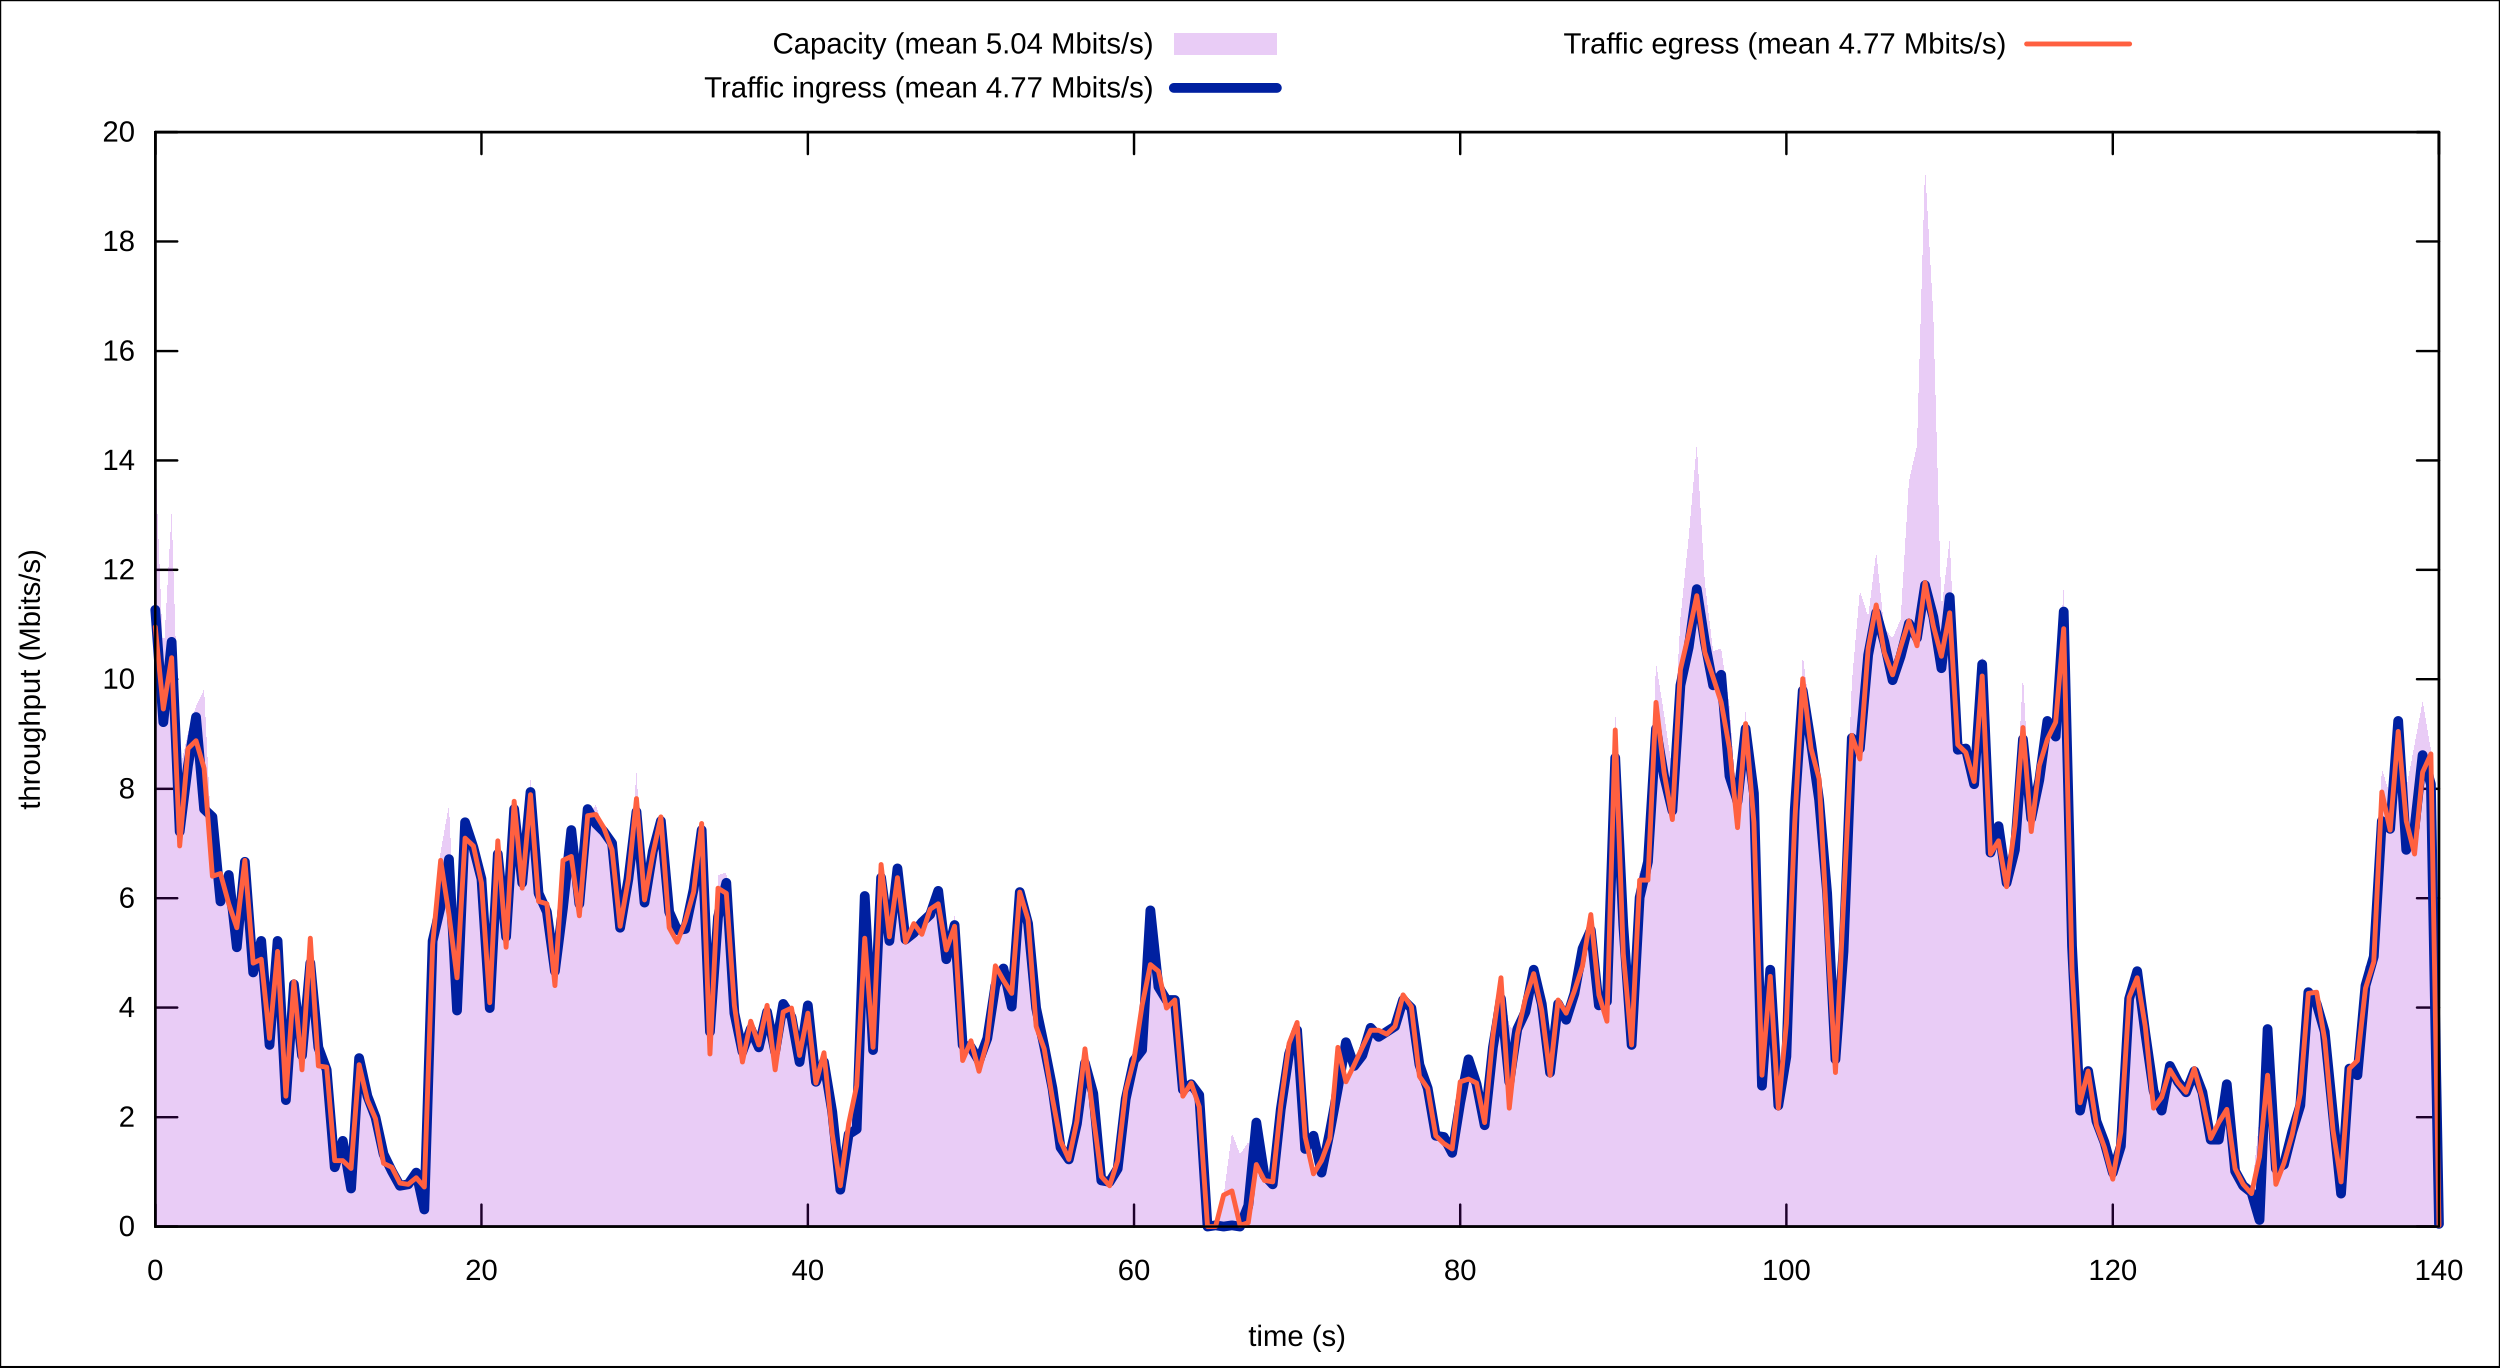
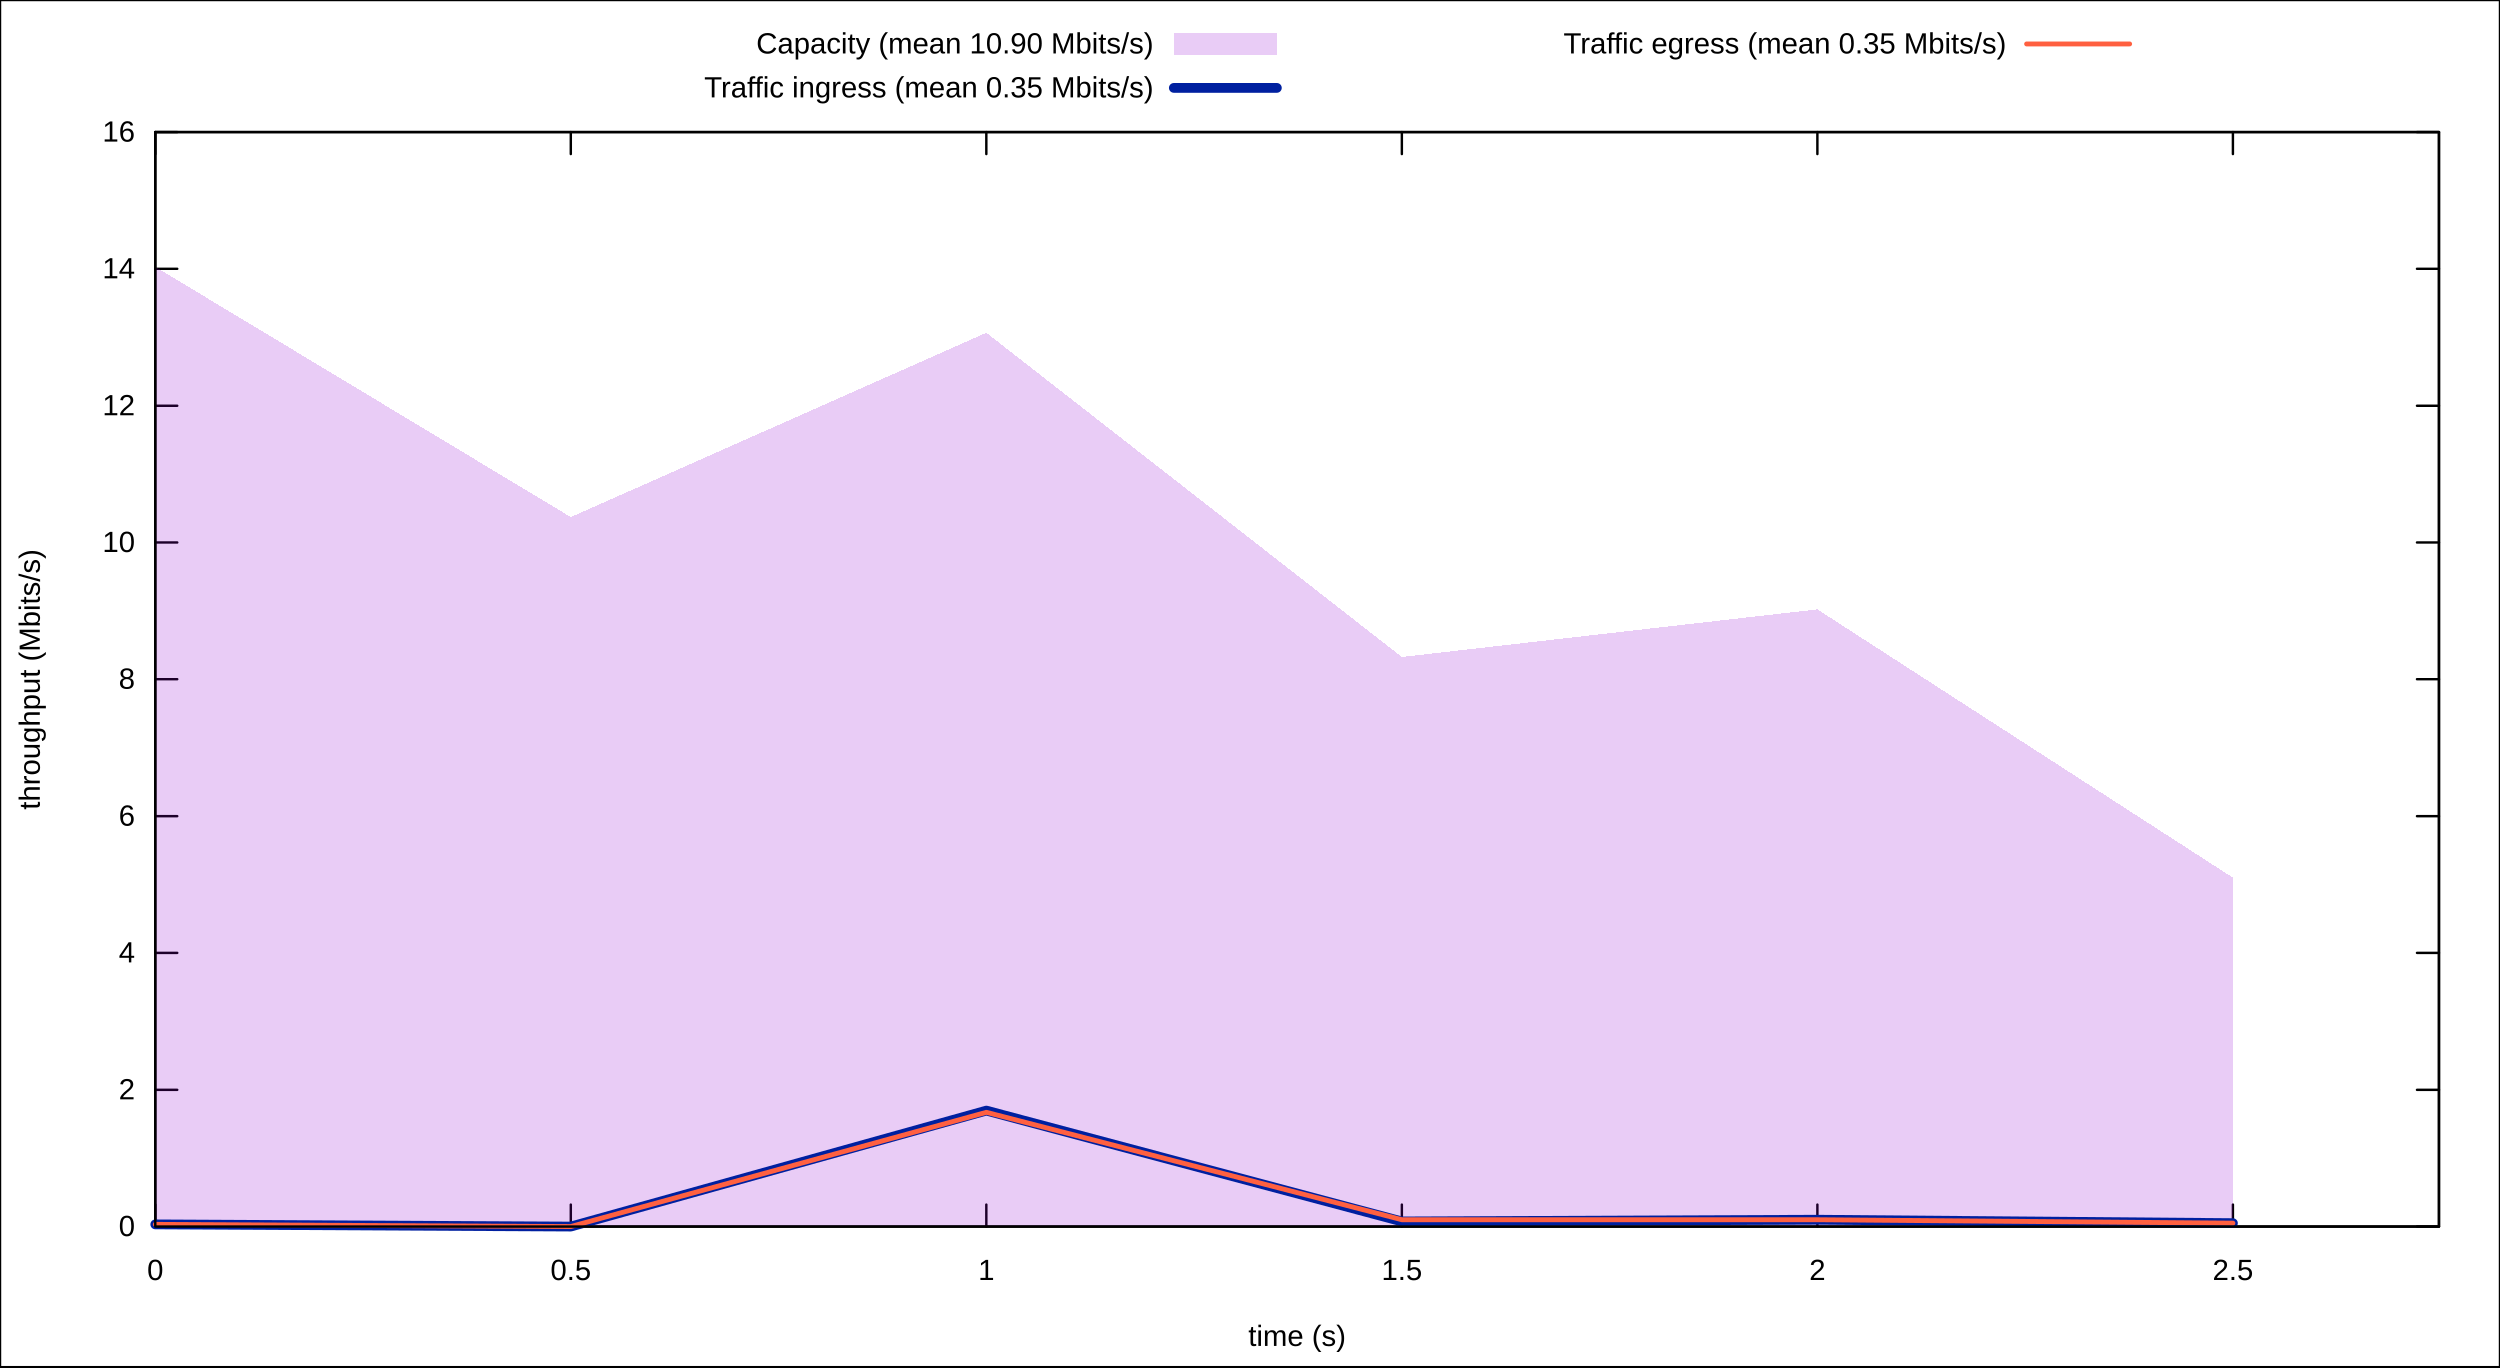
<svg xmlns="http://www.w3.org/2000/svg" xmlns:xlink="http://www.w3.org/1999/xlink" width="1024" height="560" viewBox="0 0 1024 560">
  <rect x="0" y="0" width="1024" height="560" fill="#ffffff" stroke="black" stroke-width="1" />
  <g id="gnuplot_canvas">
    <defs>
      <circle id="gpDot" r="0.5" stroke-width="0.5" />
      <path id="gpPt0" stroke-width="0.222" stroke="currentColor" d="M-1,0 h2 M0,-1 v2" />
      <path id="gpPt1" stroke-width="0.222" stroke="currentColor" d="M-1,-1 L1,1 M1,-1 L-1,1" />
      <path id="gpPt2" stroke-width="0.222" stroke="currentColor" d="M-1,0 L1,0 M0,-1 L0,1 M-1,-1 L1,1 M-1,1 L1,-1" />
      <rect id="gpPt3" stroke-width="0.222" stroke="currentColor" x="-1" y="-1" width="2" height="2" />
      <rect id="gpPt4" stroke-width="0.222" stroke="currentColor" fill="currentColor" x="-1" y="-1" width="2" height="2" />
      <circle id="gpPt5" stroke-width="0.222" stroke="currentColor" cx="0" cy="0" r="1" />
      <use xlink:href="#gpPt5" id="gpPt6" fill="currentColor" stroke="none" />
      <path id="gpPt7" stroke-width="0.222" stroke="currentColor" d="M0,-1.33 L-1.33,0.67 L1.33,0.67 z" />
      <use xlink:href="#gpPt7" id="gpPt8" fill="currentColor" stroke="none" />
      <use xlink:href="#gpPt7" id="gpPt9" stroke="currentColor" transform="rotate(180)" />
      <use xlink:href="#gpPt9" id="gpPt10" fill="currentColor" stroke="none" />
      <use xlink:href="#gpPt3" id="gpPt11" stroke="currentColor" transform="rotate(45)" />
      <use xlink:href="#gpPt11" id="gpPt12" fill="currentColor" stroke="none" />
      <path id="gpPt13" stroke-width="0.222" stroke="currentColor" d="M0,1.330 L1.265,0.411 L0.782,-1.067 L-0.782,-1.076 L-1.265,0.411 z" />
      <use xlink:href="#gpPt13" id="gpPt14" fill="currentColor" stroke="none" />
      <filter id="textbox" filterUnits="objectBoundingBox" x="0" y="0" height="1" width="1">
        <feFlood flood-color="white" flood-opacity="1" result="bgnd" />
        <feComposite in="SourceGraphic" in2="bgnd" operator="atop" />
      </filter>
      <filter id="greybox" filterUnits="objectBoundingBox" x="0" y="0" height="1" width="1">
        <feFlood flood-color="lightgrey" flood-opacity="1" result="grey" />
        <feComposite in="SourceGraphic" in2="grey" operator="atop" />
      </filter>
    </defs>
    <g fill="none" color="white" stroke="currentColor" stroke-width="1.00" stroke-linecap="round" stroke-linejoin="round">
</g>
    <g fill="none" color="black" stroke="currentColor" stroke-width="1.00" stroke-linecap="round" stroke-linejoin="round">
      <path stroke="black" d="M63.6,502.4 L72.6,502.4 M999.0,502.4 L990.0,502.4  " />
      <g transform="translate(55.3,506.3)" stroke="none" fill="black" font-family="Arial" font-size="12.00" text-anchor="end">
        <text>
          <tspan font-family="Arial"> 0</tspan>
        </text>
      </g>
    </g>
    <g fill="none" color="black" stroke="currentColor" stroke-width="1.00" stroke-linecap="round" stroke-linejoin="round">
-       <path stroke="black" d="M63.6,457.6 L72.6,457.6 M999.0,457.6 L990.0,457.6  " />
-       <g transform="translate(55.3,461.5)" stroke="none" fill="black" font-family="Arial" font-size="12.00" text-anchor="end">
+       <path stroke="black" d="M63.6,446.4 L72.6,446.4 M999.0,446.4 L990.0,446.4  " />
+       <g transform="translate(55.3,450.3)" stroke="none" fill="black" font-family="Arial" font-size="12.00" text-anchor="end">
        <text>
          <tspan font-family="Arial"> 2</tspan>
        </text>
      </g>
    </g>
    <g fill="none" color="black" stroke="currentColor" stroke-width="1.00" stroke-linecap="round" stroke-linejoin="round">
-       <path stroke="black" d="M63.6,412.7 L72.6,412.7 M999.0,412.7 L990.0,412.7  " />
-       <g transform="translate(55.3,416.6)" stroke="none" fill="black" font-family="Arial" font-size="12.00" text-anchor="end">
+       <path stroke="black" d="M63.6,390.3 L72.6,390.3 M999.0,390.3 L990.0,390.3  " />
+       <g transform="translate(55.3,394.2)" stroke="none" fill="black" font-family="Arial" font-size="12.00" text-anchor="end">
        <text>
          <tspan font-family="Arial"> 4</tspan>
        </text>
      </g>
    </g>
    <g fill="none" color="black" stroke="currentColor" stroke-width="1.00" stroke-linecap="round" stroke-linejoin="round">
-       <path stroke="black" d="M63.6,367.9 L72.6,367.9 M999.0,367.9 L990.0,367.9  " />
-       <g transform="translate(55.3,371.8)" stroke="none" fill="black" font-family="Arial" font-size="12.00" text-anchor="end">
+       <path stroke="black" d="M63.6,334.3 L72.6,334.3 M999.0,334.3 L990.0,334.3  " />
+       <g transform="translate(55.3,338.2)" stroke="none" fill="black" font-family="Arial" font-size="12.00" text-anchor="end">
        <text>
          <tspan font-family="Arial"> 6</tspan>
-         </text>
-       </g>
-     </g>
-     <g fill="none" color="black" stroke="currentColor" stroke-width="1.00" stroke-linecap="round" stroke-linejoin="round">
-       <path stroke="black" d="M63.6,323.1 L72.6,323.1 M999.0,323.1 L990.0,323.1  " />
-       <g transform="translate(55.3,327.0)" stroke="none" fill="black" font-family="Arial" font-size="12.00" text-anchor="end">
-         <text>
-           <tspan font-family="Arial"> 8</tspan>
        </text>
      </g>
    </g>
    <g fill="none" color="black" stroke="currentColor" stroke-width="1.00" stroke-linecap="round" stroke-linejoin="round">
      <path stroke="black" d="M63.6,278.2 L72.6,278.2 M999.0,278.2 L990.0,278.2  " />
      <g transform="translate(55.3,282.1)" stroke="none" fill="black" font-family="Arial" font-size="12.00" text-anchor="end">
        <text>
+           <tspan font-family="Arial"> 8</tspan>
+         </text>
+       </g>
+     </g>
+     <g fill="none" color="black" stroke="currentColor" stroke-width="1.00" stroke-linecap="round" stroke-linejoin="round">
+       <path stroke="black" d="M63.6,222.2 L72.6,222.2 M999.0,222.2 L990.0,222.2  " />
+       <g transform="translate(55.3,226.1)" stroke="none" fill="black" font-family="Arial" font-size="12.00" text-anchor="end">
+         <text>
          <tspan font-family="Arial"> 10</tspan>
        </text>
      </g>
    </g>
    <g fill="none" color="black" stroke="currentColor" stroke-width="1.00" stroke-linecap="round" stroke-linejoin="round">
-       <path stroke="black" d="M63.6,233.4 L72.6,233.4 M999.0,233.4 L990.0,233.4  " />
-       <g transform="translate(55.3,237.3)" stroke="none" fill="black" font-family="Arial" font-size="12.00" text-anchor="end">
+       <path stroke="black" d="M63.6,166.2 L72.6,166.2 M999.0,166.2 L990.0,166.2  " />
+       <g transform="translate(55.3,170.1)" stroke="none" fill="black" font-family="Arial" font-size="12.00" text-anchor="end">
        <text>
          <tspan font-family="Arial"> 12</tspan>
        </text>
      </g>
    </g>
    <g fill="none" color="black" stroke="currentColor" stroke-width="1.00" stroke-linecap="round" stroke-linejoin="round">
-       <path stroke="black" d="M63.6,188.6 L72.6,188.6 M999.0,188.6 L990.0,188.6  " />
-       <g transform="translate(55.3,192.5)" stroke="none" fill="black" font-family="Arial" font-size="12.00" text-anchor="end">
+       <path stroke="black" d="M63.6,110.1 L72.6,110.1 M999.0,110.1 L990.0,110.1  " />
+       <g transform="translate(55.3,114.0)" stroke="none" fill="black" font-family="Arial" font-size="12.00" text-anchor="end">
        <text>
          <tspan font-family="Arial"> 14</tspan>
-         </text>
-       </g>
-     </g>
-     <g fill="none" color="black" stroke="currentColor" stroke-width="1.00" stroke-linecap="round" stroke-linejoin="round">
-       <path stroke="black" d="M63.6,143.8 L72.6,143.8 M999.0,143.8 L990.0,143.8  " />
-       <g transform="translate(55.3,147.7)" stroke="none" fill="black" font-family="Arial" font-size="12.00" text-anchor="end">
-         <text>
-           <tspan font-family="Arial"> 16</tspan>
-         </text>
-       </g>
-     </g>
-     <g fill="none" color="black" stroke="currentColor" stroke-width="1.00" stroke-linecap="round" stroke-linejoin="round">
-       <path stroke="black" d="M63.6,98.9 L72.6,98.9 M999.0,98.9 L990.0,98.9  " />
-       <g transform="translate(55.3,102.8)" stroke="none" fill="black" font-family="Arial" font-size="12.00" text-anchor="end">
-         <text>
-           <tspan font-family="Arial"> 18</tspan>
        </text>
      </g>
    </g>
    <g fill="none" color="black" stroke="currentColor" stroke-width="1.00" stroke-linecap="round" stroke-linejoin="round">
      <path stroke="black" d="M63.6,54.1 L72.6,54.1 M999.0,54.1 L990.0,54.1  " />
      <g transform="translate(55.3,58.0)" stroke="none" fill="black" font-family="Arial" font-size="12.00" text-anchor="end">
        <text>
-           <tspan font-family="Arial"> 20</tspan>
+           <tspan font-family="Arial"> 16</tspan>
        </text>
      </g>
    </g>
    <g fill="none" color="black" stroke="currentColor" stroke-width="1.00" stroke-linecap="round" stroke-linejoin="round">
      <path stroke="black" d="M63.6,502.4 L63.6,493.4 M63.6,54.1 L63.6,63.1  " />
      <g transform="translate(63.6,524.3)" stroke="none" fill="black" font-family="Arial" font-size="12.00" text-anchor="middle">
        <text>
          <tspan font-family="Arial"> 0</tspan>
        </text>
      </g>
    </g>
    <g fill="none" color="black" stroke="currentColor" stroke-width="1.00" stroke-linecap="round" stroke-linejoin="round">
-       <path stroke="black" d="M197.2,502.4 L197.2,493.4 M197.2,54.1 L197.2,63.1  " />
-       <g transform="translate(197.2,524.3)" stroke="none" fill="black" font-family="Arial" font-size="12.00" text-anchor="middle">
-         <text>
-           <tspan font-family="Arial"> 20</tspan>
-         </text>
-       </g>
-     </g>
-     <g fill="none" color="black" stroke="currentColor" stroke-width="1.00" stroke-linecap="round" stroke-linejoin="round">
-       <path stroke="black" d="M330.9,502.4 L330.9,493.4 M330.9,54.1 L330.9,63.1  " />
-       <g transform="translate(330.9,524.3)" stroke="none" fill="black" font-family="Arial" font-size="12.00" text-anchor="middle">
-         <text>
-           <tspan font-family="Arial"> 40</tspan>
-         </text>
-       </g>
-     </g>
-     <g fill="none" color="black" stroke="currentColor" stroke-width="1.00" stroke-linecap="round" stroke-linejoin="round">
-       <path stroke="black" d="M464.5,502.4 L464.5,493.4 M464.5,54.1 L464.5,63.1  " />
-       <g transform="translate(464.5,524.3)" stroke="none" fill="black" font-family="Arial" font-size="12.00" text-anchor="middle">
-         <text>
-           <tspan font-family="Arial"> 60</tspan>
-         </text>
-       </g>
-     </g>
-     <g fill="none" color="black" stroke="currentColor" stroke-width="1.00" stroke-linecap="round" stroke-linejoin="round">
-       <path stroke="black" d="M598.1,502.4 L598.1,493.4 M598.1,54.1 L598.1,63.1  " />
-       <g transform="translate(598.1,524.3)" stroke="none" fill="black" font-family="Arial" font-size="12.00" text-anchor="middle">
-         <text>
-           <tspan font-family="Arial"> 80</tspan>
-         </text>
-       </g>
-     </g>
-     <g fill="none" color="black" stroke="currentColor" stroke-width="1.00" stroke-linecap="round" stroke-linejoin="round">
-       <path stroke="black" d="M731.7,502.4 L731.7,493.4 M731.7,54.1 L731.7,63.1  " />
-       <g transform="translate(731.7,524.3)" stroke="none" fill="black" font-family="Arial" font-size="12.00" text-anchor="middle">
-         <text>
-           <tspan font-family="Arial"> 100</tspan>
-         </text>
-       </g>
-     </g>
-     <g fill="none" color="black" stroke="currentColor" stroke-width="1.00" stroke-linecap="round" stroke-linejoin="round">
-       <path stroke="black" d="M865.4,502.4 L865.4,493.4 M865.4,54.1 L865.4,63.1  " />
-       <g transform="translate(865.4,524.3)" stroke="none" fill="black" font-family="Arial" font-size="12.00" text-anchor="middle">
-         <text>
-           <tspan font-family="Arial"> 120</tspan>
-         </text>
-       </g>
-     </g>
-     <g fill="none" color="black" stroke="currentColor" stroke-width="1.00" stroke-linecap="round" stroke-linejoin="round">
-       <path stroke="black" d="M999.0,502.4 L999.0,493.4 M999.0,54.1 L999.0,63.1  " />
-       <g transform="translate(999.0,524.3)" stroke="none" fill="black" font-family="Arial" font-size="12.00" text-anchor="middle">
-         <text>
-           <tspan font-family="Arial"> 140</tspan>
+       <path stroke="black" d="M233.8,502.4 L233.8,493.4 M233.8,54.1 L233.8,63.1  " />
+       <g transform="translate(233.8,524.3)" stroke="none" fill="black" font-family="Arial" font-size="12.00" text-anchor="middle">
+         <text>
+           <tspan font-family="Arial"> 0.5</tspan>
+         </text>
+       </g>
+     </g>
+     <g fill="none" color="black" stroke="currentColor" stroke-width="1.00" stroke-linecap="round" stroke-linejoin="round">
+       <path stroke="black" d="M404.0,502.4 L404.0,493.4 M404.0,54.1 L404.0,63.1  " />
+       <g transform="translate(404.0,524.3)" stroke="none" fill="black" font-family="Arial" font-size="12.00" text-anchor="middle">
+         <text>
+           <tspan font-family="Arial"> 1</tspan>
+         </text>
+       </g>
+     </g>
+     <g fill="none" color="black" stroke="currentColor" stroke-width="1.00" stroke-linecap="round" stroke-linejoin="round">
+       <path stroke="black" d="M574.2,502.4 L574.2,493.4 M574.2,54.1 L574.2,63.1  " />
+       <g transform="translate(574.2,524.3)" stroke="none" fill="black" font-family="Arial" font-size="12.00" text-anchor="middle">
+         <text>
+           <tspan font-family="Arial"> 1.5</tspan>
+         </text>
+       </g>
+     </g>
+     <g fill="none" color="black" stroke="currentColor" stroke-width="1.00" stroke-linecap="round" stroke-linejoin="round">
+       <path stroke="black" d="M744.4,502.4 L744.4,493.4 M744.4,54.1 L744.4,63.1  " />
+       <g transform="translate(744.4,524.3)" stroke="none" fill="black" font-family="Arial" font-size="12.00" text-anchor="middle">
+         <text>
+           <tspan font-family="Arial"> 2</tspan>
+         </text>
+       </g>
+     </g>
+     <g fill="none" color="black" stroke="currentColor" stroke-width="1.00" stroke-linecap="round" stroke-linejoin="round">
+       <path stroke="black" d="M914.6,502.4 L914.6,493.4 M914.6,54.1 L914.6,63.1  " />
+       <g transform="translate(914.6,524.3)" stroke="none" fill="black" font-family="Arial" font-size="12.00" text-anchor="middle">
+         <text>
+           <tspan font-family="Arial"> 2.5</tspan>
        </text>
      </g>
    </g>
    <g fill="none" color="black" stroke="currentColor" stroke-width="1.00" stroke-linecap="round" stroke-linejoin="round">
</g>
    <g fill="none" color="black" stroke="currentColor" stroke-width="1.00" stroke-linecap="round" stroke-linejoin="round">
      <path stroke="black" d="M63.6,54.1 L63.6,502.4 L999.0,502.4 L999.0,54.1 L63.6,54.1 Z  " />
    </g>
    <g fill="none" color="black" stroke="currentColor" stroke-width="1.00" stroke-linecap="round" stroke-linejoin="round">
      <g transform="translate(16.3,278.3) rotate(270)" stroke="none" fill="black" font-family="Arial" font-size="12.00" text-anchor="middle">
        <text>
          <tspan font-family="Arial">throughput (Mbits/s)</tspan>
        </text>
      </g>
    </g>
    <g fill="none" color="black" stroke="currentColor" stroke-width="1.00" stroke-linecap="round" stroke-linejoin="round">
      <g transform="translate(531.3,551.3)" stroke="none" fill="black" font-family="Arial" font-size="12.00" text-anchor="middle">
        <text>
          <tspan font-family="Arial">time (s)</tspan>
        </text>
      </g>
    </g>
    <g fill="none" color="black" stroke="currentColor" stroke-width="1.00" stroke-linecap="round" stroke-linejoin="round">
</g>
    <g id="Throughput_plot_1">
      <g fill="none" color="white" stroke="currentColor" stroke-width="0.50" stroke-linecap="round" stroke-linejoin="round">
</g>
      <g fill="none" color="black" stroke="currentColor" stroke-width="0.50" stroke-linecap="round" stroke-linejoin="round">
        <g id="Throughput_plot_1_keyentry" visibility="visible">
          <g transform="translate(472.5,21.9)" stroke="none" fill="black" font-family="Arial" font-size="12.00" text-anchor="end">
            <text>
-               <tspan font-family="Arial">Capacity (mean 5.04 Mbits/s)</tspan>
+               <tspan font-family="Arial">Capacity (mean 10.90 Mbits/s)</tspan>
            </text>
          </g>
        </g>
        <g fill="none" color="black" stroke="currentColor" stroke-width="0.50" stroke-linecap="round" stroke-linejoin="round">
          <g stroke="none" shape-rendering="crispEdges">
            <polygon fill="rgb(148,   0, 211)" fill-opacity="0.2" points="480.8,22.5 523.0,22.5 523.0,13.5 480.8,13.5 " />
          </g>
        </g>
        <g stroke="none" shape-rendering="crispEdges">
-           <polygon fill="rgb(148,   0, 211)" fill-opacity="0.2" points="63.6,187.9 66.9,269.9 70.3,209.5 73.6,315.8 77.0,300.1 80.3,289.3 83.6,282.3 87.0,349.8 90.3,356.2 93.7,369.2 97.0,378.9 100.3,352.4 103.7,394.5 107.0,392.9 110.4,425.3 113.7,389.7 117.1,449.0 120.4,402.1 123.7,438.2 127.1,384.3 130.4,436.6 133.8,437.1 137.1,475.4 140.4,475.4 143.8,478.1 147.1,436.1 150.5,450.6 153.8,458.2 157.1,476.5 160.5,478.1 163.8,484.6 167.2,485.1 170.5,482.4 173.8,486.2 177.2,387.0 180.5,348.7 183.9,329.8 187.2,400.5 190.5,343.3 193.9,346.5 197.2,361.6 200.6,410.7 203.9,344.4 207.3,388.0 210.6,328.2 213.9,363.8 217.3,319.5 220.6,369.2 224.0,370.2 227.3,403.7 230.6,352.4 234.0,350.3 237.3,370.2 240.7,334.1 244.0,329.8 247.3,339.0 250.7,348.1 254.0,379.4 257.4,360.0 260.7,316.3 264.0,368.6 267.4,349.8 270.7,334.6 274.1,380.0 277.4,382.7 280.7,377.3 284.1,365.4 287.4,337.3 290.8,431.7 294.1,358.4 297.5,357.3 300.8,411.8 304.1,435.0 307.5,418.3 310.8,428.0 314.2,411.8 317.5,438.2 320.8,414.5 324.2,412.9 327.5,432.3 330.9,415.0 334.2,443.6 337.5,431.2 340.9,464.6 344.2,485.7 347.6,460.3 350.9,436.6 354.2,382.1 357.6,429.0 360.9,354.1 364.3,374.6 367.6,359.5 370.9,385.9 374.3,378.3 377.6,382.7 381.0,372.4 384.3,370.2 387.6,389.1 391.0,375.1 394.3,434.4 397.7,426.3 401.0,438.8 404.4,426.3 407.7,395.1 411.0,401.5 414.4,406.9 417.7,365.4 421.1,376.7 424.4,420.4 427.7,429.6 431.1,450.1 434.4,467.3 437.8,474.9 441.1,459.2 444.4,429.0 447.8,457.1 451.1,481.9 454.5,485.7 457.8,475.4 461.1,446.8 464.5,429.0 467.8,411.8 471.2,390.7 474.5,390.2 477.8,412.9 481.2,409.6 484.5,449.0 487.9,443.6 491.2,453.3 494.6,502.4 497.9,502.4 501.2,489.5 504.6,464.1 507.9,472.7 511.3,467.9 514.6,477.0 517.9,483.5 521.3,484.1 524.6,452.8 528.0,427.4 531.3,418.8 534.6,465.7 538.0,480.8 541.3,475.4 544.7,466.3 548.0,429.0 551.3,443.1 554.7,436.1 558.0,429.0 561.4,422.0 564.7,422.0 568.0,423.6 571.4,420.4 574.7,407.5 578.1,412.3 581.4,440.9 584.8,445.8 588.1,465.2 591.4,468.4 594.8,470.6 598.1,443.1 601.5,442.0 604.8,443.6 608.1,459.8 611.5,424.2 614.8,400.5 618.2,419.9 621.5,423.6 624.8,409.1 628.2,398.8 631.5,413.9 634.9,440.4 638.2,409.6 641.5,415.0 644.9,405.8 648.2,395.6 651.6,374.6 654.9,407.5 658.2,418.3 661.6,290.4 664.9,390.7 668.3,428.0 671.6,356.2 675.0,360.5 678.3,271.5 681.6,292.6 685.0,315.8 688.3,253.2 691.7,219.8 695.0,182.0 698.3,238.6 701.7,266.7 705.0,265.6 708.4,289.3 711.7,333.0 715.0,291.0 718.4,329.3 721.7,440.4 725.1,399.9 728.4,453.9 731.7,419.3 735.1,337.3 738.4,268.3 741.8,294.7 745.1,317.4 748.4,377.8 751.8,439.3 755.1,370.2 758.5,279.6 761.8,241.9 765.2,252.7 768.5,226.2 771.8,257.5 775.2,261.3 778.5,253.7 781.9,197.1 785.2,182.5 788.5,68.2 791.9,129.7 795.2,250.0 798.6,220.8 801.9,298.5 805.2,307.7 808.6,313.6 811.9,266.1 815.3,349.8 818.6,344.4 821.9,363.2 825.3,338.4 828.6,276.4 832.0,337.9 835.3,313.6 838.6,300.7 842.0,289.3 845.3,240.3 848.7,397.2 852.0,451.7 855.3,438.2 858.7,460.9 862.0,470.0 865.4,483.0 868.7,463.6 872.1,408.5 875.4,400.5 878.7,420.4 882.1,453.9 885.4,449.5 888.8,438.2 892.1,443.6 895.4,447.4 898.8,437.7 902.1,450.1 905.5,466.3 908.8,459.8 912.1,454.4 915.5,478.7 918.8,485.1 922.2,488.9 925.5,457.6 928.8,436.6 932.2,485.1 935.5,476.5 938.9,464.6 942.2,447.9 945.5,406.9 948.9,406.4 952.2,425.8 955.6,463.0 958.9,484.1 962.3,437.7 965.6,434.4 968.9,395.6 972.3,394.0 975.6,314.7 979.0,326.0 982.3,294.2 985.6,322.8 989.0,305.0 992.3,287.2 995.7,307.1 999.0,501.9 999.0,502.4 63.6,502.4 " />
+           <polygon fill="rgb(148,   0, 211)" fill-opacity="0.2" points="63.6,109.3 233.8,211.8 404.0,136.3 574.2,269.1 744.4,249.6 914.6,359.5 914.6,502.4 63.6,502.4 " />
        </g>
      </g>
    </g>
    <g id="Throughput_plot_2">
      <g fill="none" color="white" stroke="rgb(148,   0, 211)" stroke-width="4.00" stroke-linecap="round" stroke-linejoin="round">
</g>
      <g fill="none" color="black" stroke="currentColor" stroke-width="4.00" stroke-linecap="round" stroke-linejoin="round">
        <g id="Throughput_plot_2_keyentry" visibility="visible">
          <g transform="translate(472.5,39.9)" stroke="none" fill="black" font-family="Arial" font-size="12.00" text-anchor="end">
            <text>
-               <tspan font-family="Arial">Traffic ingress (mean 4.77 Mbits/s)</tspan>
+               <tspan font-family="Arial">Traffic ingress (mean 0.35 Mbits/s)</tspan>
            </text>
          </g>
        </g>
        <g fill="none" color="black" stroke="currentColor" stroke-width="4.00" stroke-linecap="round" stroke-linejoin="round">
          <path stroke="rgb(  0,  32, 160)" d="M480.8,36.0 L523.0,36.0  " />
        </g>
-         <path stroke="rgb(  0,  32, 160)" d="M63.6,249.8 L66.9,295.8 L70.3,262.9 L73.6,340.6 L77.0,313.6 L80.3,293.7 L83.6,331.4 L87.0,334.6   L90.3,369.2 L93.7,358.4 L97.0,388.0 L100.3,353.0 L103.7,398.3 L107.0,385.4 L110.4,428.0 L113.7,385.4   L117.1,450.6 L120.4,403.2 L123.7,432.3 L127.1,394.5 L130.4,429.0 L133.8,438.2 L137.1,478.1 L140.4,467.3   L143.8,486.8 L147.1,433.4 L150.5,449.0 L153.8,457.6 L157.1,472.7 L160.5,479.7 L163.8,485.7 L167.2,485.1   L170.5,480.3 L173.8,495.4 L177.2,385.4 L180.5,371.3 L183.9,351.9 L187.2,413.9 L190.5,336.8 L193.9,347.1   L197.2,360.0 L200.6,412.9 L203.9,349.8 L207.3,383.7 L210.6,331.4 L213.9,361.6 L217.3,324.4 L220.6,365.9   L224.0,373.5 L227.3,397.8 L230.6,371.9 L234.0,340.0 L237.3,370.2 L240.7,331.4 L244.0,337.3 L247.3,340.6   L250.7,345.4 L254.0,380.0 L257.4,360.0 L260.7,332.5 L264.0,369.7 L267.4,348.7 L270.7,336.3 L274.1,373.5   L277.4,381.0 L280.7,380.5 L284.1,364.3 L287.4,340.0 L290.8,422.6 L294.1,375.6 L297.5,361.6 L300.8,415.0   L304.1,430.7 L307.5,421.5 L310.8,429.0 L314.2,414.5 L317.5,430.7 L320.8,411.2 L324.2,416.6 L327.5,435.0   L330.9,411.8 L334.2,443.1 L337.5,435.0 L340.9,455.5 L344.2,487.3 L347.6,464.6 L350.9,462.5 L354.2,367.0   L357.6,430.1 L360.9,359.5 L364.3,385.4 L367.6,355.7 L370.9,384.8 L374.3,382.1 L377.6,377.8 L381.0,374.6   L384.3,364.9 L387.6,392.9 L391.0,378.9 L394.3,428.0 L397.7,429.0 L401.0,434.4 L404.4,425.3 L407.7,403.7   L411.0,396.7 L414.4,412.3 L417.7,365.4 L421.1,378.3 L424.4,412.9 L427.7,428.5 L431.1,445.8 L434.4,470.0   L437.8,474.9 L441.1,460.3 L444.4,435.5 L447.8,447.9 L451.1,483.5 L454.5,484.1 L457.8,478.7 L461.1,450.1   L464.5,434.4 L467.8,430.1 L471.2,372.9 L474.5,404.2 L477.8,409.6 L481.2,409.6 L484.5,446.3 L487.9,444.1   L491.2,448.5 L494.6,502.4 L497.9,501.9 L501.2,502.4 L504.6,501.9 L507.9,502.4 L511.3,493.8 L514.6,459.8   L517.9,481.4 L521.3,485.1 L524.6,454.4 L528.0,431.7 L531.3,422.0 L534.6,470.6 L538.0,465.2 L541.3,480.3   L544.7,463.6 L548.0,445.8 L551.3,426.9 L554.7,436.6 L558.0,432.3 L561.4,421.0 L564.7,424.7 L568.0,422.6   L571.4,420.4 L574.7,409.6 L578.1,412.9 L581.4,436.1 L584.8,445.8 L588.1,465.2 L591.4,465.7 L594.8,472.2   L598.1,451.7 L601.5,433.9 L604.8,444.1 L608.1,460.9 L611.5,429.0 L614.8,409.1 L618.2,443.1 L621.5,421.5   L624.8,414.5 L628.2,397.2 L631.5,411.2 L634.9,439.3 L638.2,411.2 L641.5,417.7 L644.9,406.9 L648.2,388.6   L651.6,381.0 L654.9,411.8 L658.2,410.2 L661.6,310.4 L664.9,378.9 L668.3,428.0 L671.6,367.6 L675.0,353.0   L678.3,298.5 L681.6,317.9 L685.0,332.0 L688.3,280.7 L691.7,265.1 L695.0,241.3 L698.3,262.9 L701.7,280.7   L705.0,276.4 L708.4,317.9 L711.7,328.2 L715.0,298.5 L718.4,324.9 L721.7,444.7 L725.1,397.2 L728.4,452.8   L731.7,432.8 L735.1,332.0 L738.4,282.9 L741.8,304.4 L745.1,327.6 L748.4,365.9 L751.8,433.9 L755.1,389.7   L758.5,302.3 L761.8,306.6 L765.2,268.3 L768.5,251.0 L771.8,262.9 L775.2,278.6 L778.5,268.8 L781.9,255.4   L785.2,261.3 L788.5,239.7 L791.9,252.7 L795.2,273.7 L798.6,244.6 L801.9,307.1 L805.2,306.6 L808.6,321.2   L811.9,272.1 L815.3,349.2 L818.6,338.4 L821.9,361.6 L825.3,348.1 L828.6,302.8 L832.0,335.2 L835.3,319.5   L838.6,295.3 L842.0,301.7 L845.3,250.5 L848.7,387.5 L852.0,454.9 L855.3,438.7 L858.7,459.2 L862.0,467.9   L865.4,480.3 L868.7,469.5 L872.1,409.1 L875.4,397.8 L878.7,423.1 L882.1,446.8 L885.4,454.9 L888.8,436.6   L892.1,443.1 L895.4,447.4 L898.8,438.8 L902.1,447.4 L905.5,466.8 L908.8,466.8 L912.1,444.1 L915.5,479.7   L918.8,485.7 L922.2,488.4 L925.5,499.7 L928.8,421.5 L932.2,478.7 L935.5,477.0 L938.9,463.6 L942.2,452.8   L945.5,406.4 L948.9,411.2 L952.2,422.6 L955.6,456.6 L958.9,488.9 L962.3,437.7 L965.6,440.4 L968.9,403.7   L972.3,391.8 L975.6,336.3 L979.0,339.5 L982.3,295.3 L985.6,348.1 L989.0,339.0 L992.3,309.3 L995.7,321.2   L999.0,501.3  " />
+         <path stroke="rgb(  0,  32, 160)" d="M63.6,501.5 L233.8,502.4 L404.0,454.9 L574.2,500.3 L744.4,499.6 L914.6,501.0  " />
      </g>
    </g>
    <g id="Throughput_plot_3">
      <g fill="none" color="white" stroke="rgb(  0,  32, 160)" stroke-width="2.00" stroke-linecap="round" stroke-linejoin="round">
</g>
      <g fill="none" color="black" stroke="currentColor" stroke-width="2.00" stroke-linecap="round" stroke-linejoin="round">
        <g id="Throughput_plot_3_keyentry" visibility="visible">
          <g transform="translate(821.8,21.9)" stroke="none" fill="black" font-family="Arial" font-size="12.00" text-anchor="end">
            <text>
-               <tspan font-family="Arial">Traffic egress (mean 4.77 Mbits/s)</tspan>
+               <tspan font-family="Arial">Traffic egress (mean 0.35 Mbits/s)</tspan>
            </text>
          </g>
        </g>
        <g fill="none" color="black" stroke="currentColor" stroke-width="2.00" stroke-linecap="round" stroke-linejoin="round">
          <path stroke="rgb(255,  96,  64)" d="M830.1,18.0 L872.3,18.0  " />
        </g>
-         <path stroke="rgb(255,  96,  64)" d="M63.6,256.8 L66.9,290.4 L70.3,269.4 L73.6,346.5 L77.0,306.6 L80.3,303.4 L83.6,314.7 L87.0,358.9   L90.3,357.8 L93.7,370.2 L97.0,380.0 L100.3,352.4 L103.7,394.5 L107.0,392.9 L110.4,425.3 L113.7,389.7   L117.1,449.0 L120.4,402.1 L123.7,438.2 L127.1,384.3 L130.4,436.6 L133.8,437.1 L137.1,475.4 L140.4,475.4   L143.8,478.6 L147.1,436.1 L150.5,450.6 L153.8,458.2 L157.1,476.5 L160.5,478.1 L163.8,484.6 L167.2,485.1   L170.5,482.4 L173.8,486.2 L177.2,387.0 L180.5,352.4 L183.9,374.6 L187.2,400.5 L190.5,343.3 L193.9,346.5   L197.2,361.6 L200.6,410.7 L203.9,344.4 L207.3,388.0 L210.6,328.2 L213.9,363.8 L217.3,325.5 L220.6,369.2   L224.0,370.2 L227.3,403.7 L230.6,352.4 L234.0,350.8 L237.3,375.1 L240.7,334.1 L244.0,333.6 L247.3,339.0   L250.7,348.1 L254.0,379.4 L257.4,360.0 L260.7,327.1 L264.0,368.6 L267.4,349.8 L270.7,334.6 L274.1,380.0   L277.4,385.9 L280.7,377.3 L284.1,365.4 L287.4,337.3 L290.8,431.7 L294.1,363.8 L297.5,365.9 L300.8,411.8   L304.1,435.0 L307.5,418.3 L310.8,428.0 L314.2,411.8 L317.5,438.2 L320.8,414.5 L324.2,412.9 L327.5,432.3   L330.9,415.0 L334.2,443.6 L337.5,431.2 L340.9,464.6 L344.2,485.7 L347.6,460.3 L350.9,444.7 L354.2,384.3   L357.6,429.0 L360.9,354.1 L364.3,383.7 L367.6,359.5 L370.9,385.9 L374.3,378.3 L377.6,382.7 L381.0,372.4   L384.3,370.2 L387.6,389.1 L391.0,379.4 L394.3,434.4 L397.7,426.3 L401.0,438.8 L404.4,426.3 L407.7,395.6   L411.0,401.5 L414.4,406.9 L417.7,365.4 L421.1,376.7 L424.4,420.4 L427.7,429.6 L431.1,450.1 L434.4,467.3   L437.8,474.9 L441.1,459.2 L444.4,429.6 L447.8,457.1 L451.1,481.9 L454.5,485.7 L457.8,475.4 L461.1,446.8   L464.5,433.9 L467.8,411.8 L471.2,395.1 L474.5,397.8 L477.8,412.9 L481.2,409.6 L484.5,449.0 L487.9,443.6   L491.2,453.3 L494.6,502.4 L497.9,502.4 L501.2,489.5 L504.6,487.8 L507.9,501.9 L511.3,500.8 L514.6,477.0   L517.9,483.5 L521.3,484.1 L524.6,452.8 L528.0,427.4 L531.3,418.8 L534.6,465.7 L538.0,480.8 L541.3,475.4   L544.7,466.3 L548.0,429.0 L551.3,443.1 L554.7,436.1 L558.0,429.0 L561.4,422.0 L564.7,422.0 L568.0,423.6   L571.4,420.4 L574.7,407.5 L578.1,412.3 L581.4,440.9 L584.8,445.8 L588.1,465.2 L591.4,468.4 L594.8,470.6   L598.1,443.1 L601.5,442.0 L604.8,443.6 L608.1,459.8 L611.5,424.2 L614.8,400.5 L618.2,453.9 L621.5,423.6   L624.8,409.1 L628.2,398.8 L631.5,413.9 L634.9,440.4 L638.2,409.6 L641.5,415.0 L644.9,405.8 L648.2,395.6   L651.6,374.6 L654.9,407.5 L658.2,418.3 L661.6,299.0 L664.9,390.7 L668.3,428.0 L671.6,360.5 L675.0,360.5   L678.3,287.7 L681.6,316.3 L685.0,335.7 L688.3,274.2 L691.7,259.7 L695.0,244.0 L698.3,267.2 L701.7,277.5   L705.0,287.7 L708.4,306.6 L711.7,339.0 L715.0,296.4 L718.4,336.8 L721.7,440.4 L725.1,399.9 L728.4,453.9   L731.7,419.3 L735.1,337.3 L738.4,278.0 L741.8,306.6 L745.1,319.0 L748.4,381.0 L751.8,439.3 L755.1,370.2   L758.5,301.2 L761.8,310.9 L765.2,265.6 L768.5,247.8 L771.8,267.2 L775.2,276.4 L778.5,265.1 L781.9,254.3   L785.2,264.5 L788.5,238.6 L791.9,256.4 L795.2,268.8 L798.6,251.0 L801.9,305.0 L805.2,308.2 L808.6,320.1   L811.9,276.9 L815.3,349.8 L818.6,344.4 L821.9,363.2 L825.3,338.4 L828.6,298.0 L832.0,340.6 L835.3,313.6   L838.6,302.8 L842.0,295.8 L845.3,257.5 L848.7,397.2 L852.0,451.7 L855.3,438.7 L858.7,460.9 L862.0,470.0   L865.4,483.0 L868.7,463.6 L872.1,408.5 L875.4,400.5 L878.7,420.4 L882.1,453.9 L885.4,449.5 L888.8,438.2   L892.1,443.6 L895.4,447.4 L898.8,437.7 L902.1,450.1 L905.5,466.3 L908.8,459.8 L912.1,454.4 L915.5,478.7   L918.8,485.1 L922.2,488.9 L925.5,473.8 L928.8,440.4 L932.2,485.1 L935.5,476.5 L938.9,464.6 L942.2,447.9   L945.5,406.9 L948.9,406.4 L952.2,425.8 L955.6,463.0 L958.9,484.1 L962.3,437.7 L965.6,434.4 L968.9,404.8   L972.3,394.0 L975.6,324.4 L979.0,340.0 L982.3,299.6 L985.6,336.3 L989.0,349.8 L992.3,316.3 L995.7,308.8   L999.0,501.9  " />
+         <path stroke="rgb(255,  96,  64)" d="M63.6,501.5 L233.8,502.4 L404.0,455.6 L574.2,499.6 L744.4,499.6 L914.6,501.0  " />
      </g>
    </g>
    <g fill="none" color="black" stroke="currentColor" stroke-width="2.00" stroke-linecap="round" stroke-linejoin="round">
</g>
    <g fill="none" color="black" stroke="black" stroke-width="1.00" stroke-linecap="round" stroke-linejoin="round">
</g>
    <g fill="none" color="black" stroke="currentColor" stroke-width="1.00" stroke-linecap="round" stroke-linejoin="round">
      <path stroke="black" d="M63.6,54.1 L63.6,502.4 L999.0,502.4 L999.0,54.1 L63.6,54.1 Z  " />
    </g>
    <g fill="none" color="black" stroke="currentColor" stroke-width="1.00" stroke-linecap="round" stroke-linejoin="round">
</g>
  </g>
  <text id="coord_text" text-anchor="start" pointer-events="none" font-size="12" font-family="Arial" visibility="hidden"> </text>
  <rect id="hypertextbox" class="hypertextbox" pointer-events="none" fill="white" stroke="black" opacity="0.8" height="16" visibility="hidden" />
  <text id="hypertext" class="hypertext" pointer-events="none" font-size="12" font-family="Arial" visibility="hidden"> </text>
  <image id="hyperimage" class="hyperimage" pointer-events="none" fill="white" stroke="black" opacity="0.8" height="200" width="300" visibility="hidden" />
</svg>
